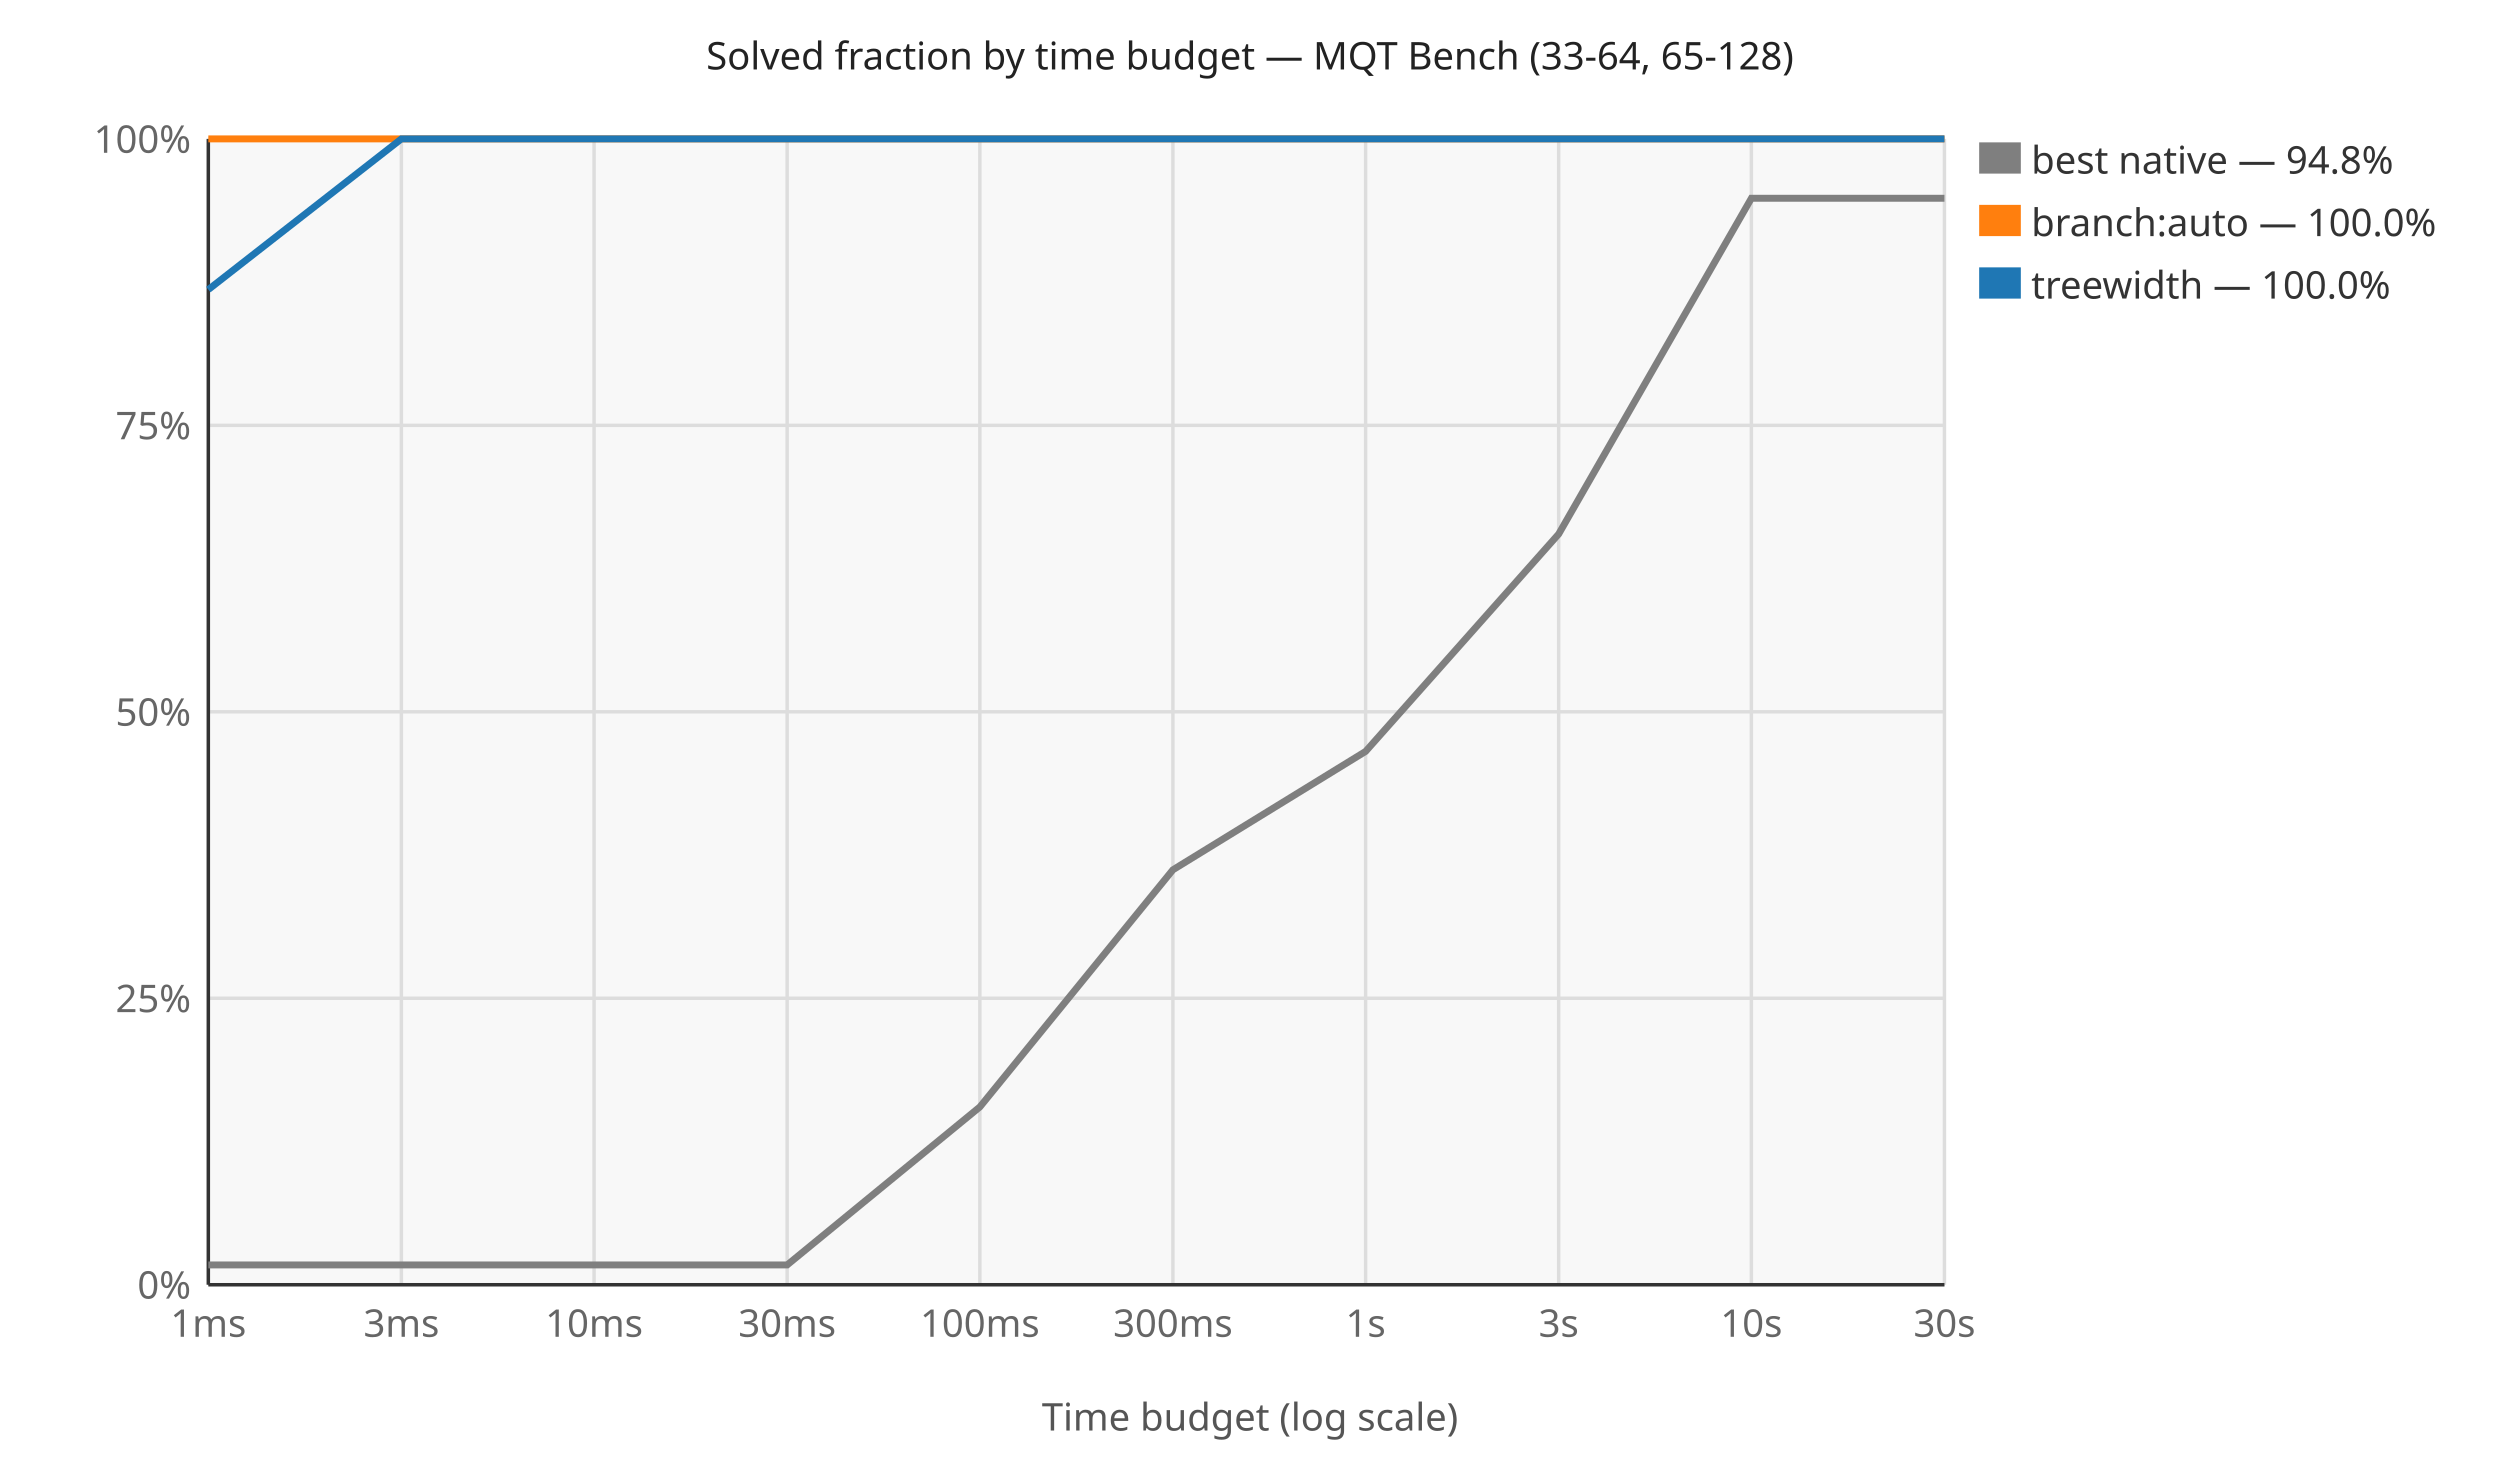
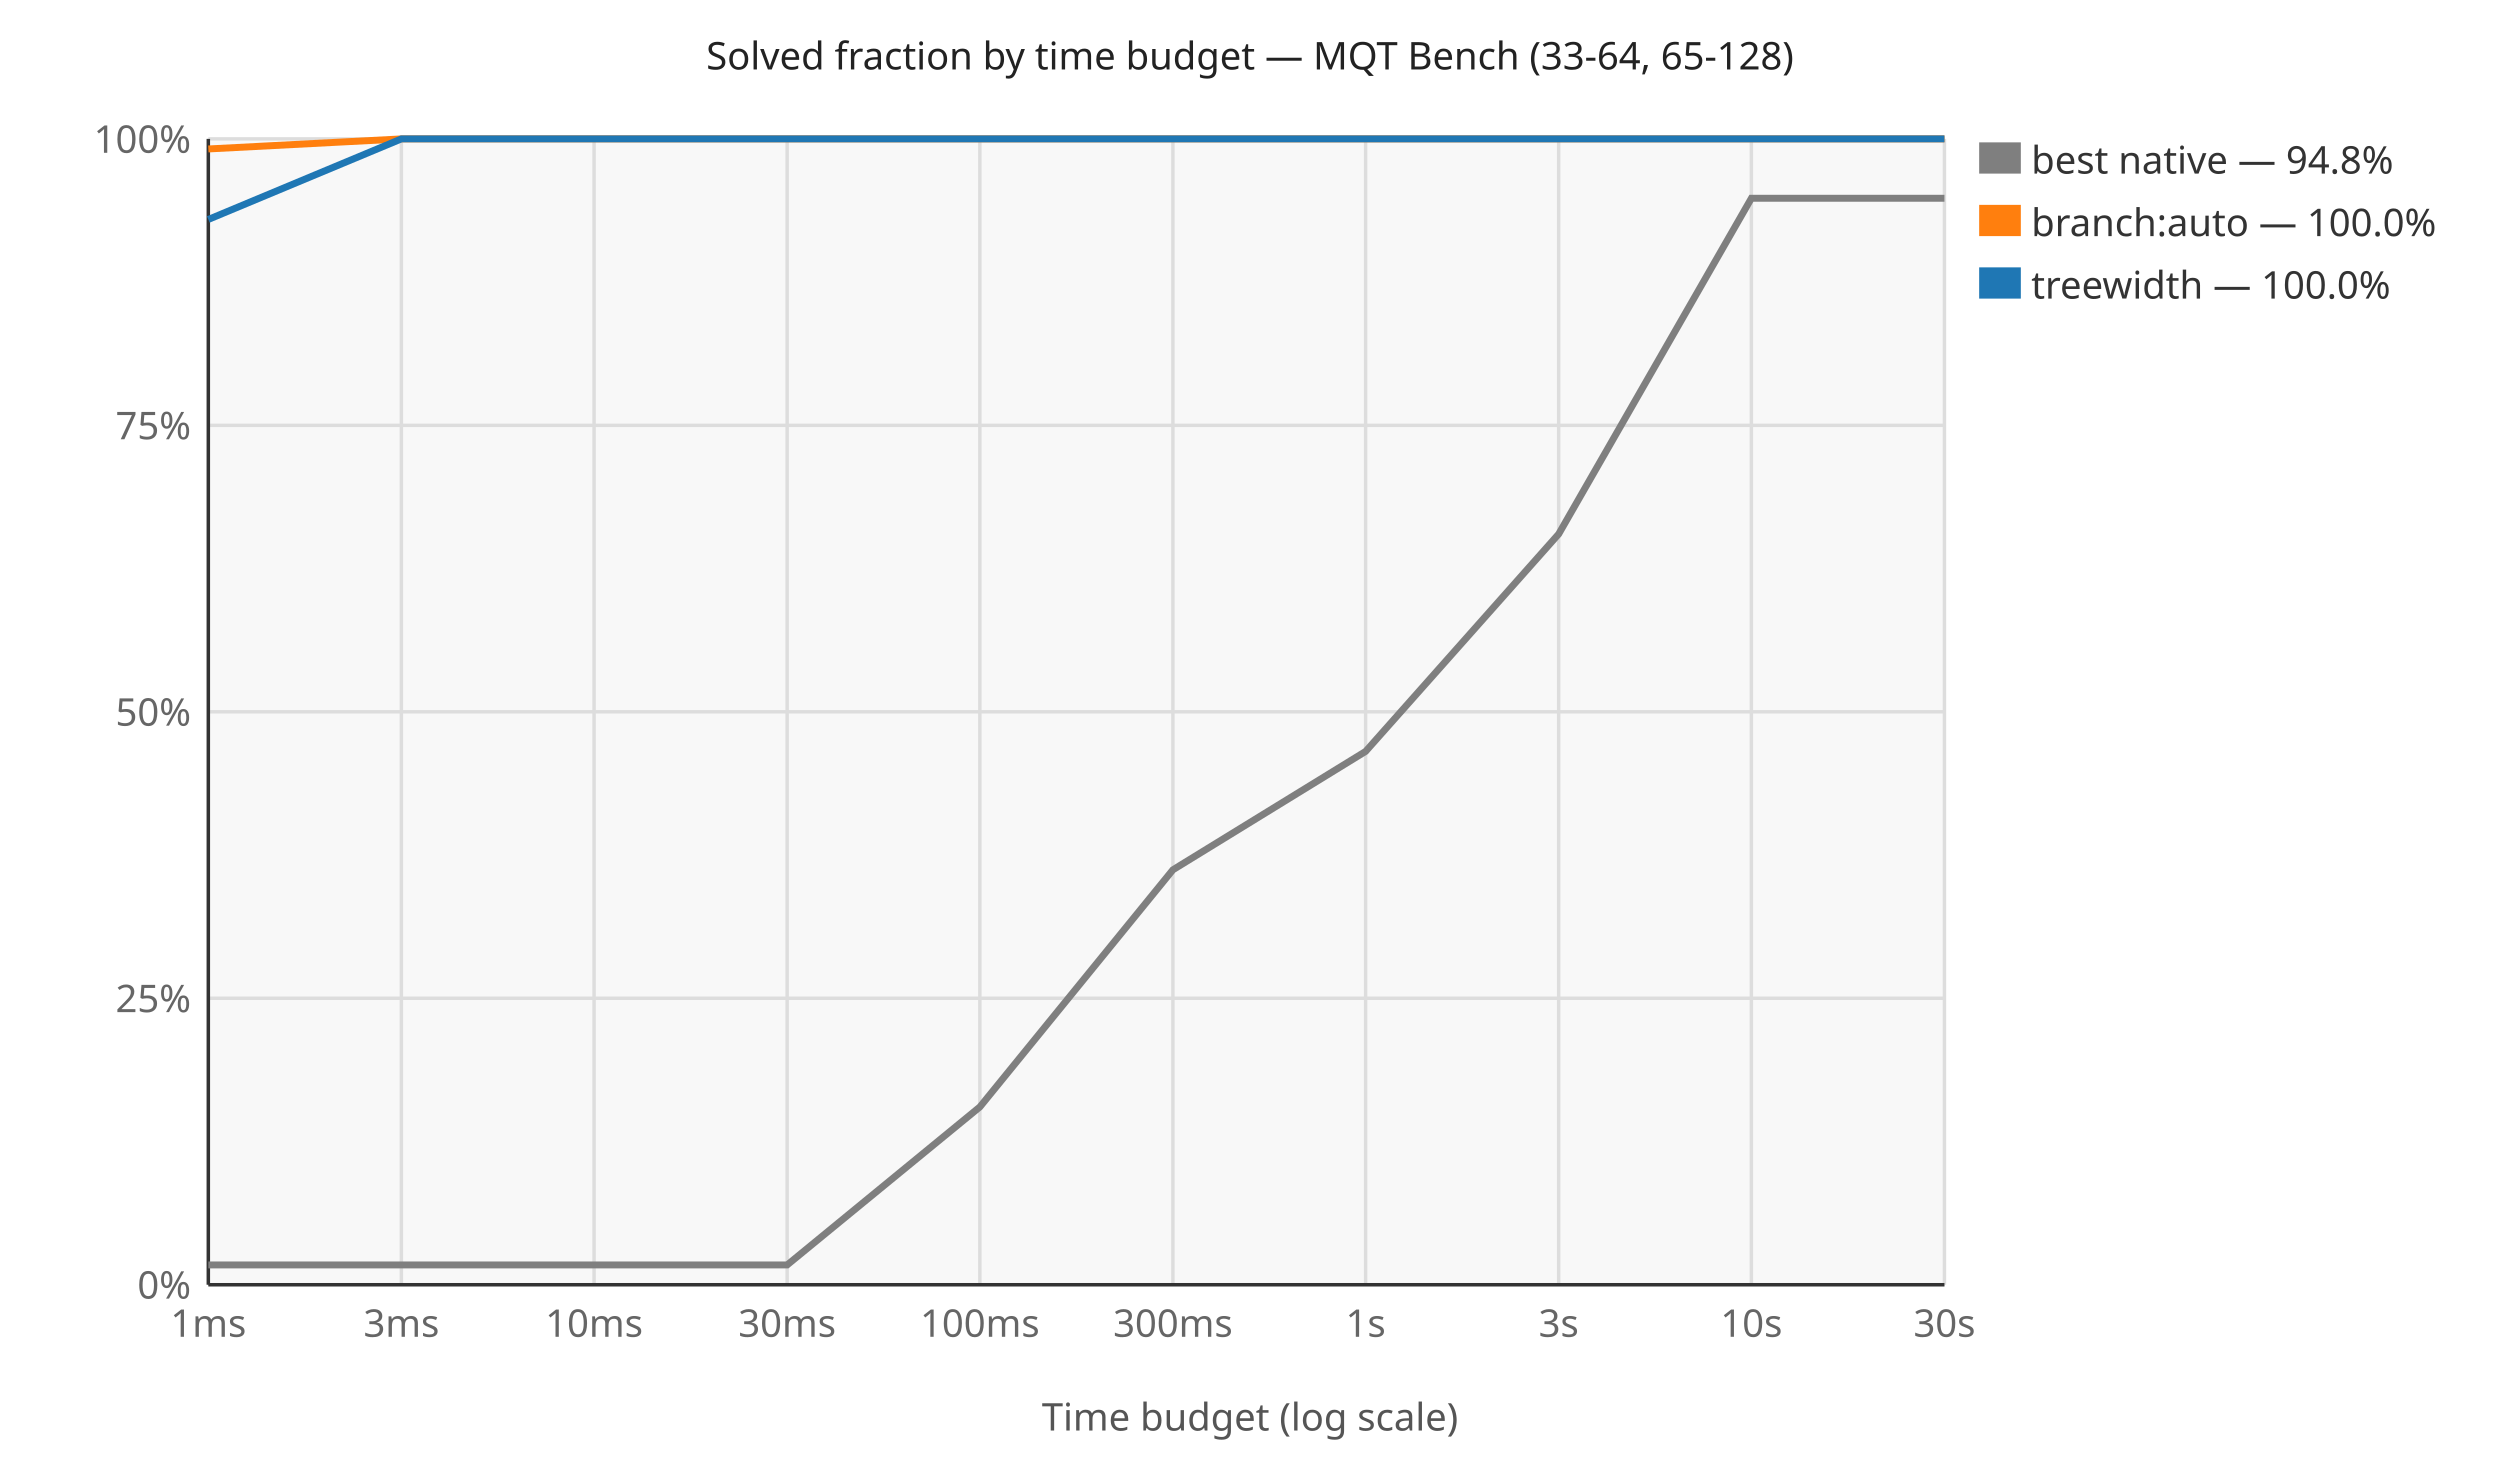
<svg xmlns="http://www.w3.org/2000/svg" width="720" height="420" viewBox="0 0 720 420">
  <style>text{font-family:sans-serif;font-size:11px;}</style>
  <rect x="60.0" y="40.0" width="500.0" height="330.0" fill="#f8f8f8" opacity="1.00" />
  <line x1="60.0" y1="370.0" x2="560.0" y2="370.0" stroke="#ddd" stroke-width="1.0" />
  <text x="55.0" y="374.0" text-anchor="end" fill="#666" font-size="10">0%</text>
  <line x1="60.0" y1="287.5" x2="560.0" y2="287.5" stroke="#ddd" stroke-width="1.0" />
  <text x="55.0" y="291.5" text-anchor="end" fill="#666" font-size="10">25%</text>
  <line x1="60.0" y1="205.0" x2="560.0" y2="205.0" stroke="#ddd" stroke-width="1.0" />
  <text x="55.0" y="209.0" text-anchor="end" fill="#666" font-size="10">50%</text>
  <line x1="60.0" y1="122.5" x2="560.0" y2="122.5" stroke="#ddd" stroke-width="1.0" />
  <text x="55.0" y="126.5" text-anchor="end" fill="#666" font-size="10">75%</text>
  <line x1="60.0" y1="40.0" x2="560.0" y2="40.0" stroke="#ddd" stroke-width="1.0" />
  <text x="55.0" y="44.0" text-anchor="end" fill="#666" font-size="10">100%</text>
  <line x1="60.0" y1="40.0" x2="60.0" y2="370.0" stroke="#ddd" stroke-width="1.0" />
  <text x="60.0" y="385.0" text-anchor="middle" fill="#666" font-size="10">1ms</text>
  <line x1="115.6" y1="40.0" x2="115.6" y2="370.0" stroke="#ddd" stroke-width="1.0" />
  <text x="115.6" y="385.0" text-anchor="middle" fill="#666" font-size="10">3ms</text>
  <line x1="171.1" y1="40.0" x2="171.1" y2="370.0" stroke="#ddd" stroke-width="1.0" />
  <text x="171.1" y="385.0" text-anchor="middle" fill="#666" font-size="10">10ms</text>
  <line x1="226.7" y1="40.0" x2="226.7" y2="370.0" stroke="#ddd" stroke-width="1.0" />
  <text x="226.7" y="385.0" text-anchor="middle" fill="#666" font-size="10">30ms</text>
  <line x1="282.2" y1="40.0" x2="282.2" y2="370.0" stroke="#ddd" stroke-width="1.0" />
  <text x="282.2" y="385.0" text-anchor="middle" fill="#666" font-size="10">100ms</text>
  <line x1="337.8" y1="40.0" x2="337.8" y2="370.0" stroke="#ddd" stroke-width="1.0" />
  <text x="337.8" y="385.0" text-anchor="middle" fill="#666" font-size="10">300ms</text>
  <line x1="393.3" y1="40.0" x2="393.3" y2="370.0" stroke="#ddd" stroke-width="1.0" />
  <text x="393.3" y="385.0" text-anchor="middle" fill="#666" font-size="10">1s</text>
  <line x1="448.9" y1="40.0" x2="448.9" y2="370.0" stroke="#ddd" stroke-width="1.0" />
  <text x="448.9" y="385.0" text-anchor="middle" fill="#666" font-size="10">3s</text>
  <line x1="504.4" y1="40.0" x2="504.4" y2="370.0" stroke="#ddd" stroke-width="1.0" />
  <text x="504.4" y="385.0" text-anchor="middle" fill="#666" font-size="10">10s</text>
  <line x1="560.0" y1="40.0" x2="560.0" y2="370.0" stroke="#ddd" stroke-width="1.0" />
  <text x="560.0" y="385.0" text-anchor="middle" fill="#666" font-size="10">30s</text>
  <line x1="60.0" y1="40.0" x2="60.0" y2="370.0" stroke="#333" stroke-width="1.0" />
  <line x1="60.0" y1="370.0" x2="560.0" y2="370.0" stroke="#333" stroke-width="1.0" />
  <polyline points="60.0,364.3 115.6,364.3 171.1,364.3 226.7,364.3 282.2,318.8 337.8,250.5 393.3,216.4 448.9,153.8 504.4,57.1 560.0,57.1" stroke="#7f7f7f" stroke-width="2.0" fill="none" />
  <rect x="570.0" y="41.0" width="12.0" height="9.0" fill="#7f7f7f" opacity="1.00" />
  <text x="585.0" y="50.0" text-anchor="start" fill="#333" font-size="10">best native — 94.8%</text>
-   <polyline points="60.0,40.0 115.6,40.0 171.1,40.0 226.7,40.0 282.2,40.0 337.8,40.0 393.3,40.0 448.9,40.0 504.4,40.0 560.0,40.0" stroke="#ff7f0e" stroke-width="2.0" fill="none" />
+   <polyline points="60.0,42.9 115.6,40.0 171.1,40.0 226.7,40.0 282.2,40.0 337.8,40.0 393.3,40.0 448.9,40.0 504.4,40.0 560.0,40.0" stroke="#ff7f0e" stroke-width="2.0" fill="none" />
  <rect x="570.0" y="59.0" width="12.0" height="9.0" fill="#ff7f0e" opacity="1.00" />
  <text x="585.0" y="68.0" text-anchor="start" fill="#333" font-size="10">branch:auto — 100.0%</text>
-   <polyline points="60.0,83.4 115.6,40.0 171.1,40.0 226.7,40.0 282.2,40.0 337.8,40.0 393.3,40.0 448.9,40.0 504.4,40.0 560.0,40.0" stroke="#1f77b4" stroke-width="2.0" fill="none" />
+   <polyline points="60.0,63.2 115.6,40.0 171.1,40.0 226.7,40.0 282.2,40.0 337.8,40.0 393.3,40.0 448.9,40.0 504.4,40.0 560.0,40.0" stroke="#1f77b4" stroke-width="2.0" fill="none" />
  <rect x="570.0" y="77.0" width="12.0" height="9.0" fill="#1f77b4" opacity="1.00" />
  <text x="585.0" y="86.0" text-anchor="start" fill="#333" font-size="10">treewidth — 100.0%</text>
  <text x="360.0" y="20.0" text-anchor="middle" fill="#222" font-size="13">Solved fraction by time budget — MQT Bench (33-64, 65-128)</text>
  <text x="360.0" y="412.0" text-anchor="middle" fill="#555" font-size="10">Time budget (log scale)</text>
</svg>
